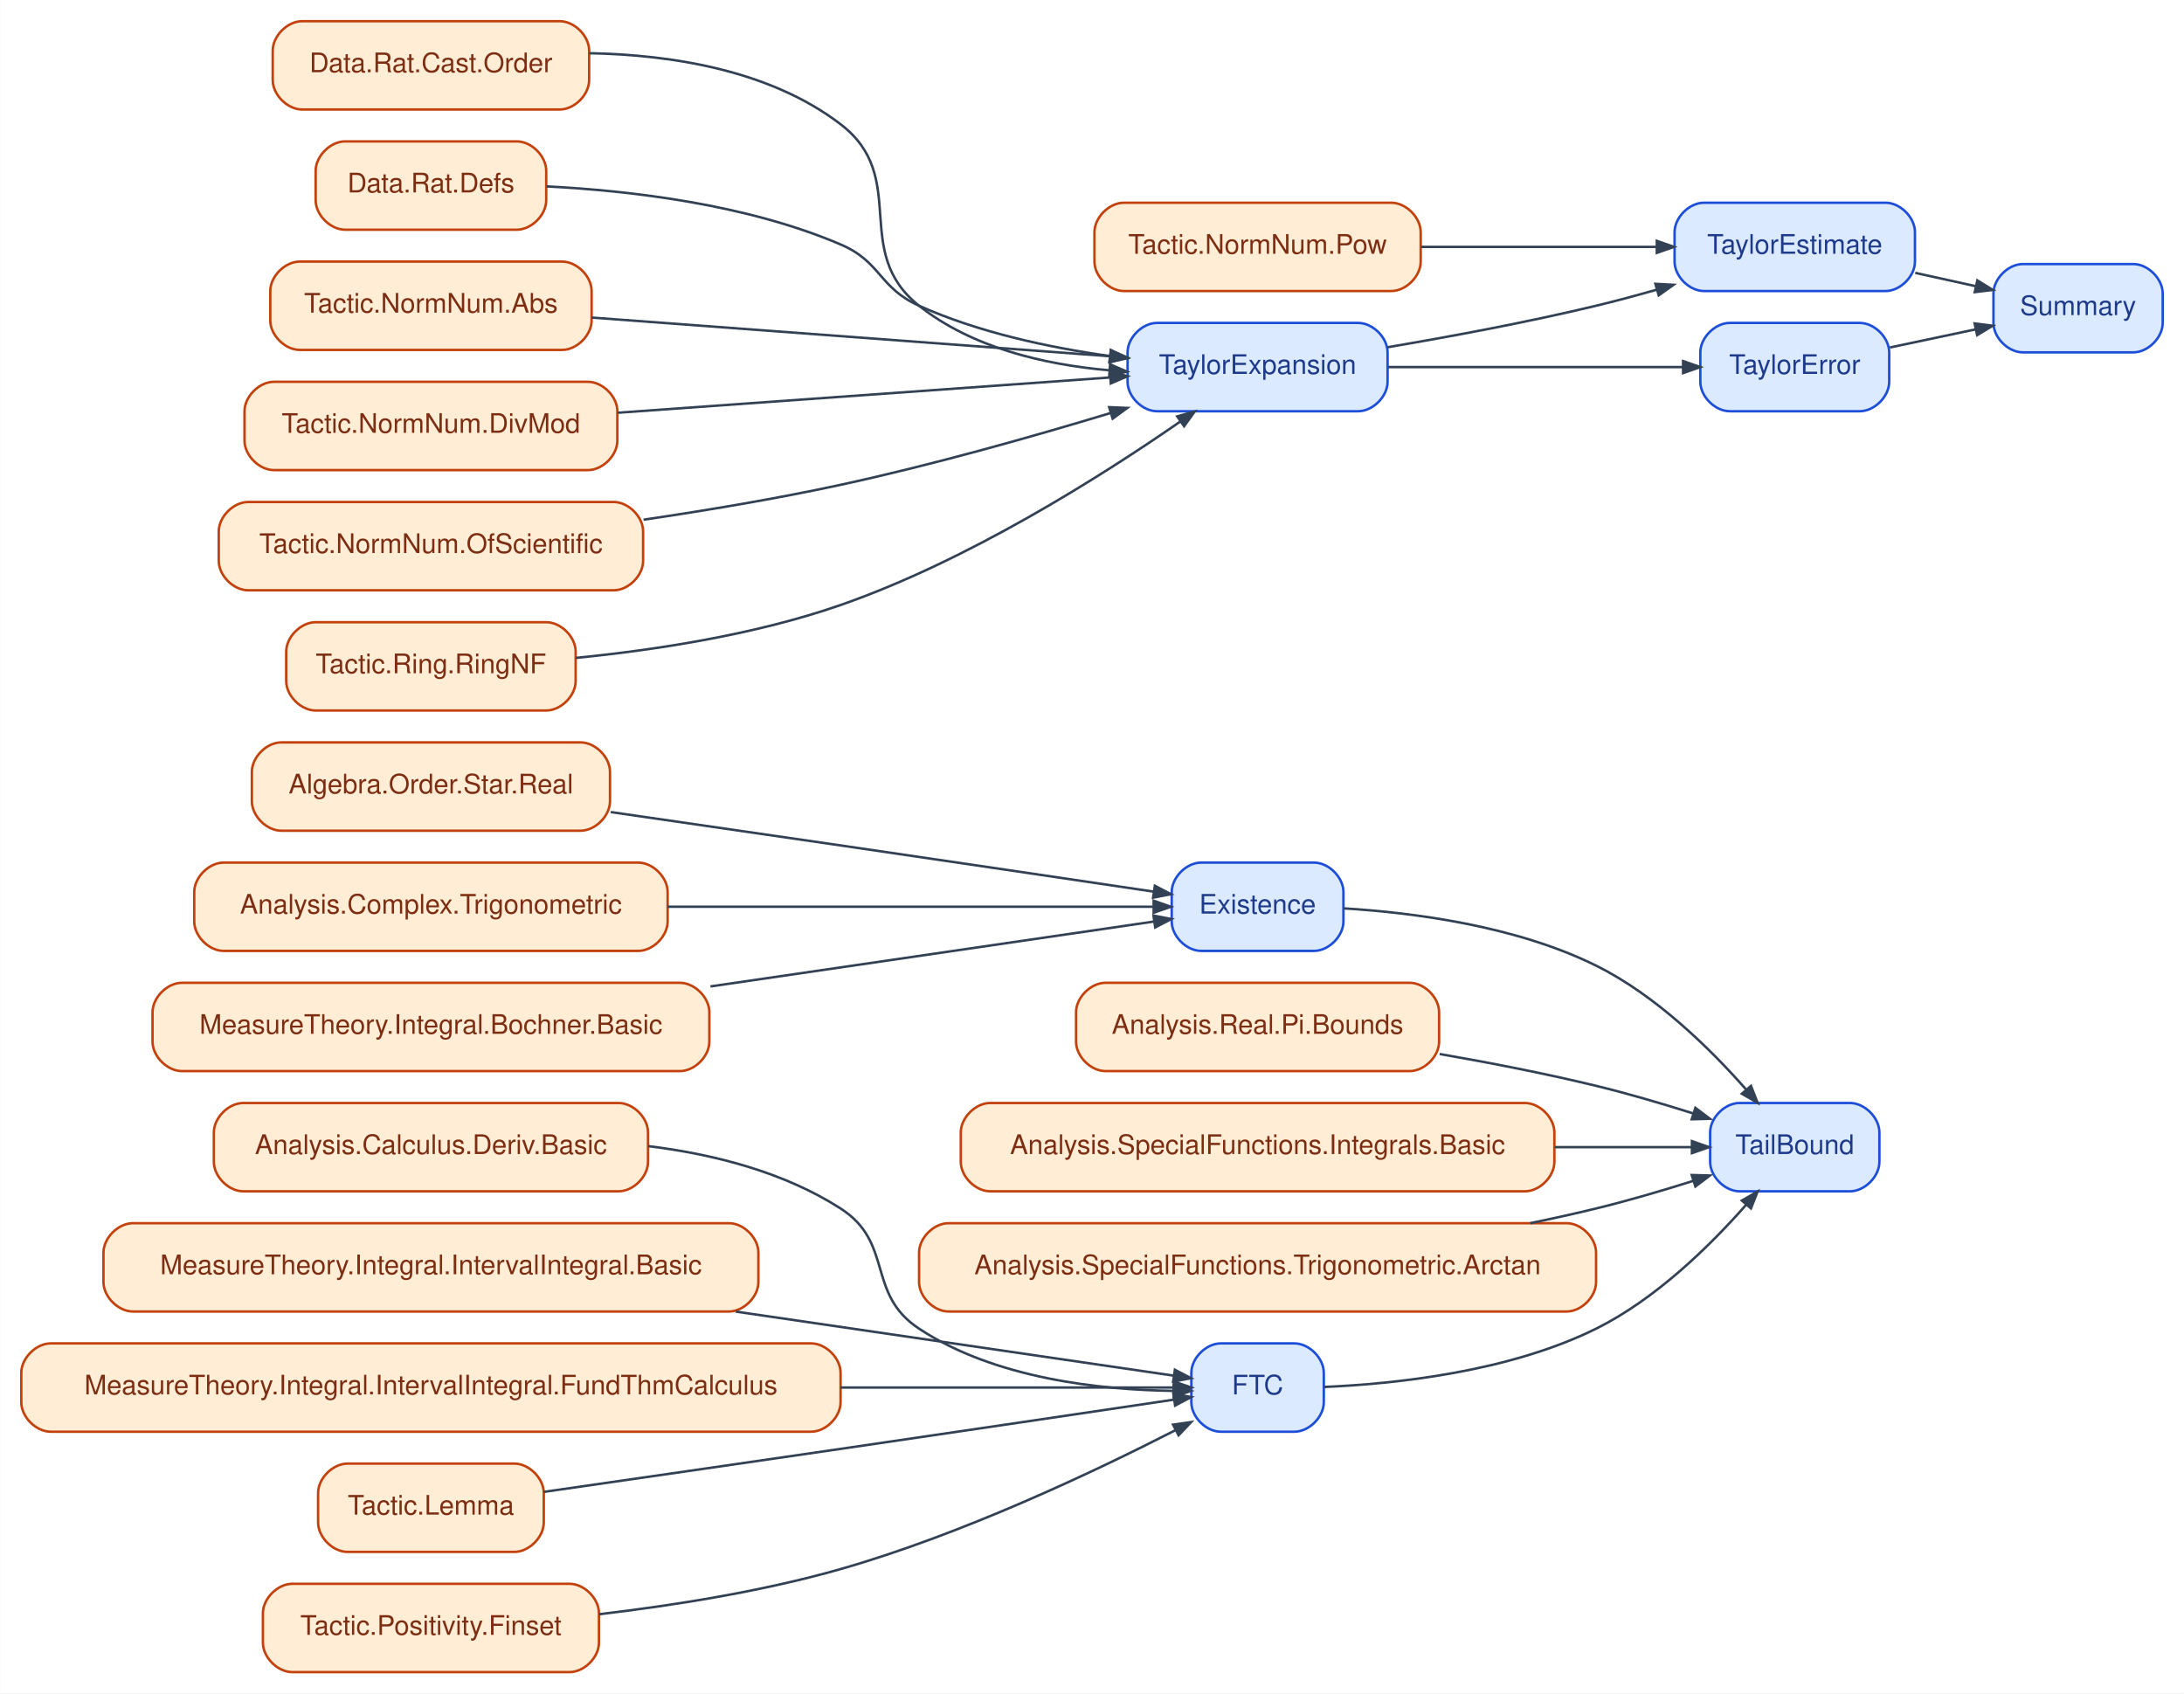
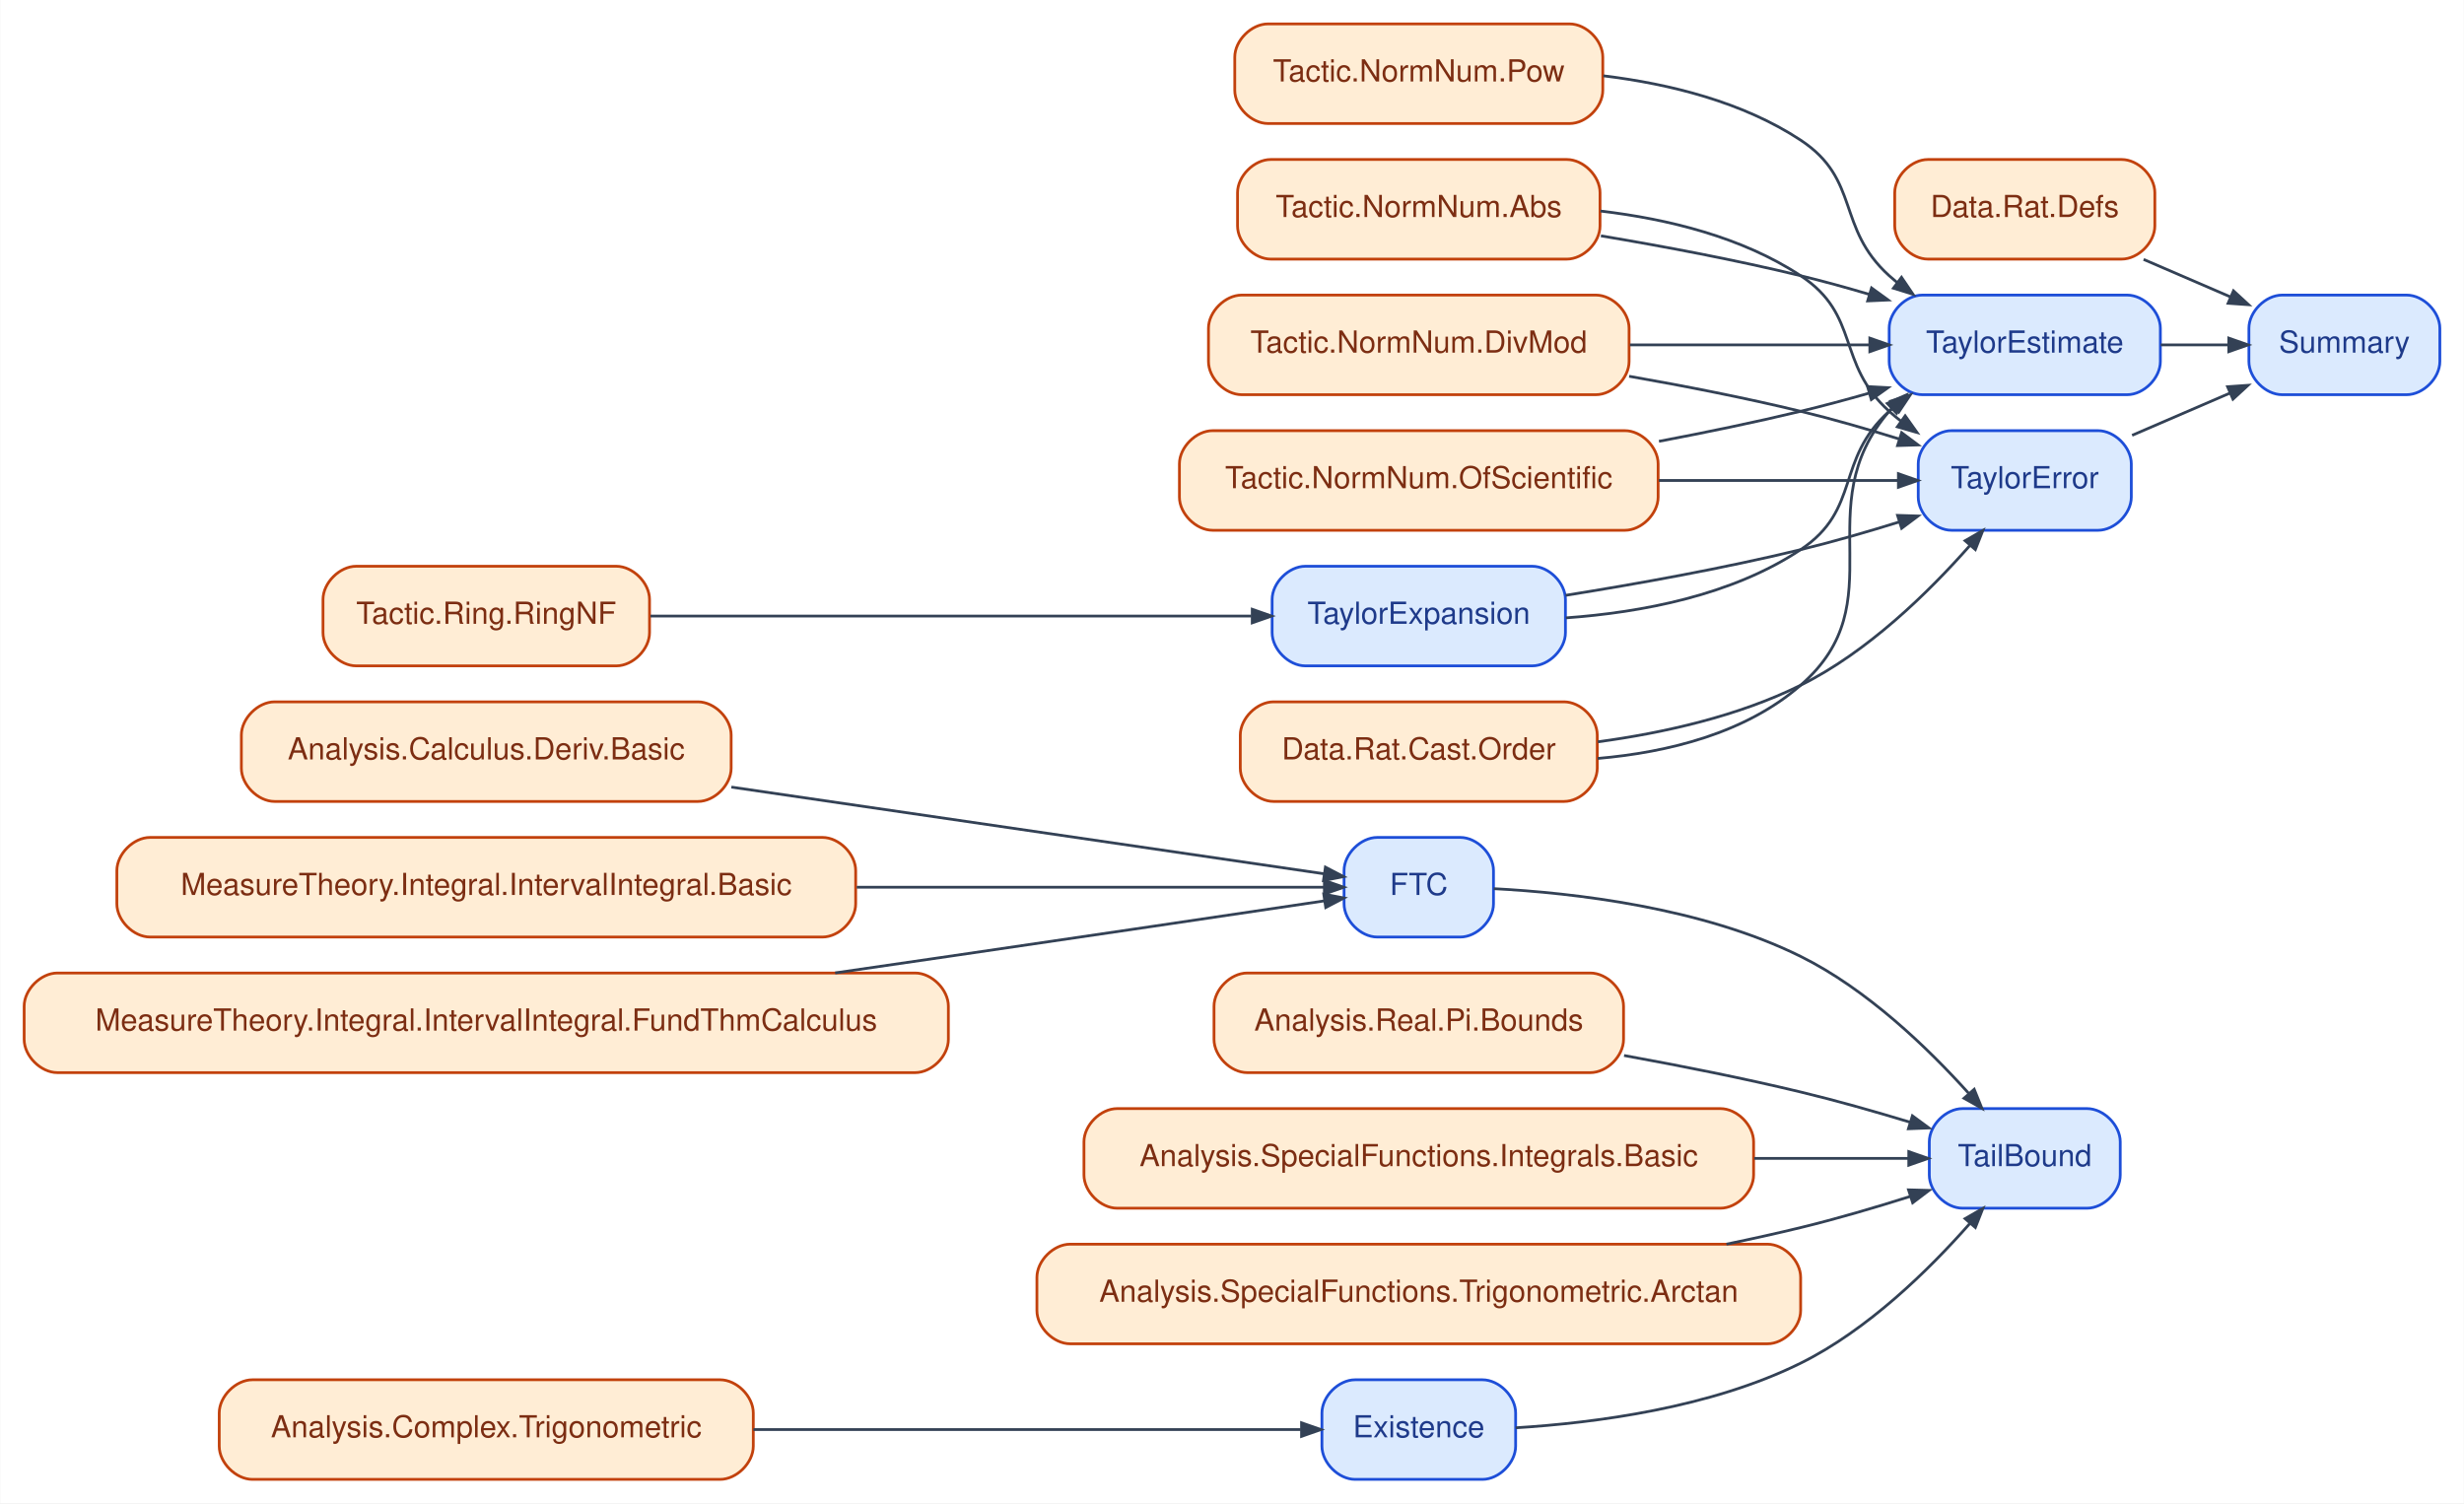
- <svg xmlns="http://www.w3.org/2000/svg" width="890pt" height="690pt" viewBox="0.00 0.00 890.28 690.28">
-   <g id="graph0" class="graph" transform="scale(1 1) rotate(0) translate(8.64 681.64)">
-     <polygon fill="white" stroke="transparent" points="-8.64,8.64 -8.64,-681.64 881.64,-681.64 881.64,8.64 -8.64,8.64" />
+ <svg xmlns="http://www.w3.org/2000/svg" width="890pt" height="543pt" viewBox="0.00 0.00 890.28 543.28">
+   <g id="graph0" class="graph" transform="scale(1 1) rotate(0) translate(8.64 534.64)">
+     <polygon fill="white" stroke="transparent" points="-8.64,8.64 -8.64,-534.64 881.64,-534.64 881.64,8.64 -8.64,8.64" />
    <g id="node1" class="node">
-       <path fill="#ffedd5" stroke="#c2410c" d="M228,-379C228,-379 106,-379 106,-379 100,-379 94,-373 94,-367 94,-367 94,-355 94,-355 94,-349 100,-343 106,-343 106,-343 228,-343 228,-343 234,-343 240,-349 240,-355 240,-355 240,-367 240,-367 240,-373 234,-379 228,-379" />
-       <text text-anchor="middle" x="167" y="-358.2" font-family="Helvetica,sans-Serif" font-size="11.00" fill="#7c2d12">Algebra.Order.Star.Real</text>
+       <path fill="#ffedd5" stroke="#c2410c" d="M243.5,-281C243.5,-281 90.5,-281 90.5,-281 84.5,-281 78.5,-275 78.5,-269 78.5,-269 78.5,-257 78.5,-257 78.5,-251 84.5,-245 90.5,-245 90.5,-245 243.5,-245 243.5,-245 249.5,-245 255.5,-251 255.5,-257 255.5,-257 255.5,-269 255.5,-269 255.5,-275 249.5,-281 243.5,-281" />
+       <text text-anchor="middle" x="167" y="-260.2" font-family="Helvetica,sans-Serif" font-size="11.00" fill="#7c2d12">Analysis.Calculus.Deriv.Basic</text>
+     </g>
+     <g id="node15" class="node">
+       <path fill="#dbeafe" stroke="#1d4ed8" d="M519,-232C519,-232 489,-232 489,-232 483,-232 477,-226 477,-220 477,-220 477,-208 477,-208 477,-202 483,-196 489,-196 489,-196 519,-196 519,-196 525,-196 531,-202 531,-208 531,-208 531,-220 531,-220 531,-226 525,-232 519,-232" />
+       <text text-anchor="middle" x="504" y="-211.2" font-family="Helvetica,sans-Serif" font-size="11.00" fill="#1e3a8a">FTC</text>
+     </g>
+     <g id="edge2" class="edge">
+       <path fill="none" stroke="#334155" d="M255.58,-250.19C325.79,-239.92 420.48,-226.07 469.88,-218.84" />
+       <polygon fill="#334155" stroke="#334155" points="470.26,-221.26 476.83,-217.83 469.55,-216.42 470.26,-221.26" />
+     </g>
+     <g id="node2" class="node">
+       <path fill="#ffedd5" stroke="#c2410c" d="M251.5,-36C251.5,-36 82.5,-36 82.5,-36 76.5,-36 70.5,-30 70.5,-24 70.5,-24 70.5,-12 70.5,-12 70.5,-6 76.5,0 82.5,0 82.5,0 251.5,0 251.5,0 257.5,0 263.5,-6 263.5,-12 263.5,-12 263.5,-24 263.5,-24 263.5,-30 257.5,-36 251.5,-36" />
+       <text text-anchor="middle" x="167" y="-15.2" font-family="Helvetica,sans-Serif" font-size="11.00" fill="#7c2d12">Analysis.Complex.Trigonometric</text>
+     </g>
+     <g id="node16" class="node">
+       <path fill="#dbeafe" stroke="#1d4ed8" d="M527,-36C527,-36 481,-36 481,-36 475,-36 469,-30 469,-24 469,-24 469,-12 469,-12 469,-6 475,0 481,0 481,0 527,0 527,0 533,0 539,-6 539,-12 539,-12 539,-24 539,-24 539,-30 533,-36 527,-36" />
+       <text text-anchor="middle" x="504" y="-15.2" font-family="Helvetica,sans-Serif" font-size="11.00" fill="#1e3a8a">Existence</text>
+     </g>
+     <g id="edge4" class="edge">
+       <path fill="none" stroke="#334155" d="M263.55,-18C328.85,-18 412.17,-18 461.33,-18" />
+       <polygon fill="#334155" stroke="#334155" points="461.63,-20.45 468.63,-18 461.63,-15.55 461.63,-20.45" />
+     </g>
+     <g id="node3" class="node">
+       <path fill="#ffedd5" stroke="#c2410c" d="M566,-183C566,-183 442,-183 442,-183 436,-183 430,-177 430,-171 430,-171 430,-159 430,-159 430,-153 436,-147 442,-147 442,-147 566,-147 566,-147 572,-147 578,-153 578,-159 578,-159 578,-171 578,-171 578,-177 572,-183 566,-183" />
+       <text text-anchor="middle" x="504" y="-162.2" font-family="Helvetica,sans-Serif" font-size="11.00" fill="#7c2d12">Analysis.Real.Pi.Bounds</text>
+     </g>
+     <g id="node17" class="node">
+       <path fill="#dbeafe" stroke="#1d4ed8" d="M745.5,-134C745.5,-134 700.5,-134 700.5,-134 694.5,-134 688.5,-128 688.5,-122 688.5,-122 688.5,-110 688.5,-110 688.5,-104 694.5,-98 700.5,-98 700.5,-98 745.5,-98 745.5,-98 751.5,-98 757.5,-104 757.5,-110 757.5,-110 757.5,-122 757.5,-122 757.5,-128 751.5,-134 745.5,-134" />
+       <text text-anchor="middle" x="723" y="-113.2" font-family="Helvetica,sans-Serif" font-size="11.00" fill="#1e3a8a">TailBound</text>
+     </g>
+     <g id="edge6" class="edge">
+       <path fill="none" stroke="#334155" d="M578.19,-153.19C598.92,-149.43 621.43,-144.95 642,-140 654.97,-136.88 668.94,-132.91 681.53,-129.09" />
+       <polygon fill="#334155" stroke="#334155" points="682.39,-131.39 688.36,-127 680.95,-126.71 682.39,-131.39" />
+     </g>
+     <g id="node4" class="node">
+       <path fill="#ffedd5" stroke="#c2410c" d="M613,-134C613,-134 395,-134 395,-134 389,-134 383,-128 383,-122 383,-122 383,-110 383,-110 383,-104 389,-98 395,-98 395,-98 613,-98 613,-98 619,-98 625,-104 625,-110 625,-110 625,-122 625,-122 625,-128 619,-134 613,-134" />
+       <text text-anchor="middle" x="504" y="-113.2" font-family="Helvetica,sans-Serif" font-size="11.00" fill="#7c2d12">Analysis.SpecialFunctions.Integrals.Basic</text>
+     </g>
+     <g id="edge5" class="edge">
+       <path fill="none" stroke="#334155" d="M625.24,-116C645.25,-116 664.73,-116 680.89,-116" />
+       <polygon fill="#334155" stroke="#334155" points="681.08,-118.45 688.08,-116 681.08,-113.55 681.08,-118.45" />
+     </g>
+     <g id="node5" class="node">
+       <path fill="#ffedd5" stroke="#c2410c" d="M630,-85C630,-85 378,-85 378,-85 372,-85 366,-79 366,-73 366,-73 366,-61 366,-61 366,-55 372,-49 378,-49 378,-49 630,-49 630,-49 636,-49 642,-55 642,-61 642,-61 642,-73 642,-73 642,-79 636,-85 630,-85" />
+       <text text-anchor="middle" x="504" y="-64.2" font-family="Helvetica,sans-Serif" font-size="11.00" fill="#7c2d12">Analysis.SpecialFunctions.Trigonometric.Arctan</text>
+     </g>
+     <g id="edge7" class="edge">
+       <path fill="none" stroke="#334155" d="M615.18,-85.01C624.28,-86.89 633.32,-88.89 642,-91 655,-94.16 668.99,-98.27 681.57,-102.25" />
+       <polygon fill="#334155" stroke="#334155" points="680.99,-104.64 688.41,-104.44 682.49,-99.97 680.99,-104.64" />
+     </g>
+     <g id="node6" class="node">
+       <path fill="#ffedd5" stroke="#c2410c" d="M556.5,-281C556.5,-281 451.5,-281 451.5,-281 445.5,-281 439.5,-275 439.5,-269 439.5,-269 439.5,-257 439.5,-257 439.5,-251 445.5,-245 451.5,-245 451.5,-245 556.5,-245 556.5,-245 562.5,-245 568.5,-251 568.5,-257 568.5,-257 568.5,-269 568.5,-269 568.5,-275 562.5,-281 556.5,-281" />
+       <text text-anchor="middle" x="504" y="-260.2" font-family="Helvetica,sans-Serif" font-size="11.00" fill="#7c2d12">Data.Rat.Cast.Order</text>
+     </g>
+     <g id="node19" class="node">
+       <path fill="#dbeafe" stroke="#1d4ed8" d="M760,-428C760,-428 686,-428 686,-428 680,-428 674,-422 674,-416 674,-416 674,-404 674,-404 674,-398 680,-392 686,-392 686,-392 760,-392 760,-392 766,-392 772,-398 772,-404 772,-404 772,-416 772,-416 772,-422 766,-428 760,-428" />
+       <text text-anchor="middle" x="723" y="-407.2" font-family="Helvetica,sans-Serif" font-size="11.00" fill="#1e3a8a">TaylorEstimate</text>
+     </g>
+     <g id="edge11" class="edge">
+       <path fill="none" stroke="#334155" d="M568.65,-260.54C594.1,-262.75 622.05,-269.65 642,-287 676.89,-317.34 643.86,-350.93 674,-386 674.23,-386.26 674.46,-386.53 674.69,-386.79" />
+       <polygon fill="#334155" stroke="#334155" points="673.31,-388.85 680.08,-391.87 676.67,-385.28 673.31,-388.85" />
    </g>
    <g id="node20" class="node">
-       <path fill="#dbeafe" stroke="#1d4ed8" d="M527,-330C527,-330 481,-330 481,-330 475,-330 469,-324 469,-318 469,-318 469,-306 469,-306 469,-300 475,-294 481,-294 481,-294 527,-294 527,-294 533,-294 539,-300 539,-306 539,-306 539,-318 539,-318 539,-324 533,-330 527,-330" />
-       <text text-anchor="middle" x="504" y="-309.2" font-family="Helvetica,sans-Serif" font-size="11.00" fill="#1e3a8a">Existence</text>
+       <path fill="#dbeafe" stroke="#1d4ed8" d="M749.5,-379C749.5,-379 696.5,-379 696.5,-379 690.5,-379 684.5,-373 684.5,-367 684.5,-367 684.5,-355 684.5,-355 684.5,-349 690.5,-343 696.5,-343 696.5,-343 749.5,-343 749.5,-343 755.5,-343 761.5,-349 761.5,-355 761.5,-355 761.5,-367 761.5,-367 761.5,-373 755.5,-379 749.5,-379" />
+       <text text-anchor="middle" x="723" y="-358.2" font-family="Helvetica,sans-Serif" font-size="11.00" fill="#1e3a8a">TaylorError</text>
    </g>
-     <g id="edge7" class="edge">
-       <path fill="none" stroke="#334155" d="M240.32,-350.6C269.43,-346.4 303.31,-341.49 334,-337 377.56,-330.63 427.43,-323.24 461.64,-318.16" />
-       <polygon fill="#334155" stroke="#334155" points="462.13,-320.56 468.69,-317.11 461.41,-315.71 462.13,-320.56" />
+     <g id="edge17" class="edge">
+       <path fill="none" stroke="#334155" d="M568.74,-266.55C592.67,-269.8 619.5,-275.85 642,-287 666.22,-299 688.32,-320.65 703.12,-337.44" />
+       <polygon fill="#334155" stroke="#334155" points="701.43,-339.23 707.86,-342.93 705.14,-336.03 701.43,-339.23" />
    </g>
-     <g id="node2" class="node">
-       <path fill="#ffedd5" stroke="#c2410c" d="M243.5,-232C243.5,-232 90.5,-232 90.5,-232 84.5,-232 78.5,-226 78.5,-220 78.5,-220 78.5,-208 78.5,-208 78.5,-202 84.5,-196 90.5,-196 90.5,-196 243.5,-196 243.5,-196 249.5,-196 255.5,-202 255.5,-208 255.5,-208 255.5,-220 255.5,-220 255.5,-226 249.5,-232 243.5,-232" />
-       <text text-anchor="middle" x="167" y="-211.2" font-family="Helvetica,sans-Serif" font-size="11.00" fill="#7c2d12">Analysis.Calculus.Deriv.Basic</text>
+     <g id="node7" class="node">
+       <path fill="#ffedd5" stroke="#c2410c" d="M758,-477C758,-477 688,-477 688,-477 682,-477 676,-471 676,-465 676,-465 676,-453 676,-453 676,-447 682,-441 688,-441 688,-441 758,-441 758,-441 764,-441 770,-447 770,-453 770,-453 770,-465 770,-465 770,-471 764,-477 758,-477" />
+       <text text-anchor="middle" x="723" y="-456.2" font-family="Helvetica,sans-Serif" font-size="11.00" fill="#7c2d12">Data.Rat.Defs</text>
    </g>
-     <g id="node19" class="node">
-       <path fill="#dbeafe" stroke="#1d4ed8" d="M519,-134C519,-134 489,-134 489,-134 483,-134 477,-128 477,-122 477,-122 477,-110 477,-110 477,-104 483,-98 489,-98 489,-98 519,-98 519,-98 525,-98 531,-104 531,-110 531,-110 531,-122 531,-122 531,-128 525,-134 519,-134" />
-       <text text-anchor="middle" x="504" y="-113.2" font-family="Helvetica,sans-Serif" font-size="11.00" fill="#1e3a8a">FTC</text>
+     <g id="node21" class="node">
+       <path fill="#dbeafe" stroke="#1d4ed8" d="M861,-428C861,-428 816,-428 816,-428 810,-428 804,-422 804,-416 804,-416 804,-404 804,-404 804,-398 810,-392 816,-392 816,-392 861,-392 861,-392 867,-392 873,-398 873,-404 873,-404 873,-416 873,-416 873,-422 867,-428 861,-428" />
+       <text text-anchor="middle" x="838.5" y="-407.2" font-family="Helvetica,sans-Serif" font-size="11.00" fill="#1e3a8a">Summary</text>
+     </g>
+     <g id="edge22" class="edge">
+       <path fill="none" stroke="#334155" d="M765.94,-440.89C776.2,-436.47 787.15,-431.74 797.32,-427.35" />
+       <polygon fill="#334155" stroke="#334155" points="798.42,-429.54 803.88,-424.52 796.48,-425.04 798.42,-429.54" />
+     </g>
+     <g id="node8" class="node">
+       <path fill="#ffedd5" stroke="#c2410c" d="M288.5,-232C288.5,-232 45.5,-232 45.5,-232 39.5,-232 33.5,-226 33.5,-220 33.5,-220 33.5,-208 33.5,-208 33.5,-202 39.5,-196 45.5,-196 45.5,-196 288.5,-196 288.5,-196 294.5,-196 300.5,-202 300.5,-208 300.5,-208 300.5,-220 300.5,-220 300.5,-226 294.5,-232 288.5,-232" />
+       <text text-anchor="middle" x="167" y="-211.2" font-family="Helvetica,sans-Serif" font-size="11.00" fill="#7c2d12">MeasureTheory.Integral.IntervalIntegral.Basic</text>
    </g>
    <g id="edge1" class="edge">
-       <path fill="none" stroke="#334155" d="M255.6,-214.42C282.44,-211.11 310.95,-203.8 334,-189 355.89,-174.94 344.28,-154.32 366,-140 396.94,-119.6 440.03,-115.03 469.58,-114.65" />
-       <polygon fill="#334155" stroke="#334155" points="469.79,-117.1 476.78,-114.64 469.78,-112.2 469.79,-117.1" />
+       <path fill="none" stroke="#334155" d="M300.88,-214C362.45,-214 430.54,-214 469.89,-214" />
+       <polygon fill="#334155" stroke="#334155" points="469.89,-216.45 476.89,-214 469.89,-211.55 469.89,-216.45" />
    </g>
-     <g id="node3" class="node">
-       <path fill="#ffedd5" stroke="#c2410c" d="M251.5,-330C251.5,-330 82.5,-330 82.5,-330 76.5,-330 70.5,-324 70.5,-318 70.5,-318 70.5,-306 70.5,-306 70.5,-300 76.5,-294 82.5,-294 82.5,-294 251.5,-294 251.5,-294 257.5,-294 263.5,-300 263.5,-306 263.5,-306 263.5,-318 263.5,-318 263.5,-324 257.5,-330 251.5,-330" />
-       <text text-anchor="middle" x="167" y="-309.2" font-family="Helvetica,sans-Serif" font-size="11.00" fill="#7c2d12">Analysis.Complex.Trigonometric</text>
+     <g id="node9" class="node">
+       <path fill="#ffedd5" stroke="#c2410c" d="M322,-183C322,-183 12,-183 12,-183 6,-183 0,-177 0,-171 0,-171 0,-159 0,-159 0,-153 6,-147 12,-147 12,-147 322,-147 322,-147 328,-147 334,-153 334,-159 334,-159 334,-171 334,-171 334,-177 328,-183 322,-183" />
+       <text text-anchor="middle" x="167" y="-162.2" font-family="Helvetica,sans-Serif" font-size="11.00" fill="#7c2d12">MeasureTheory.Integral.IntervalIntegral.FundThmCalculus</text>
+     </g>
+     <g id="edge3" class="edge">
+       <path fill="none" stroke="#334155" d="M293.09,-183.04C306.9,-185.04 320.75,-187.06 334,-189 381.26,-195.91 435.94,-204.02 470,-209.09" />
+       <polygon fill="#334155" stroke="#334155" points="469.66,-211.51 476.95,-210.12 470.38,-206.67 469.66,-211.51" />
+     </g>
+     <g id="node10" class="node">
+       <path fill="#ffedd5" stroke="#c2410c" d="M557.5,-477C557.5,-477 450.5,-477 450.5,-477 444.5,-477 438.5,-471 438.5,-465 438.5,-465 438.5,-453 438.5,-453 438.5,-447 444.5,-441 450.5,-441 450.5,-441 557.5,-441 557.5,-441 563.5,-441 569.5,-447 569.5,-453 569.5,-453 569.5,-465 569.5,-465 569.5,-471 563.5,-477 557.5,-477" />
+       <text text-anchor="middle" x="504" y="-456.2" font-family="Helvetica,sans-Serif" font-size="11.00" fill="#7c2d12">Tactic.NormNum.Abs</text>
+     </g>
+     <g id="edge14" class="edge">
+       <path fill="none" stroke="#334155" d="M569.82,-449.41C592.76,-445.56 618.65,-440.67 642,-435 650.06,-433.04 658.51,-430.72 666.76,-428.28" />
+       <polygon fill="#334155" stroke="#334155" points="667.63,-430.58 673.63,-426.22 666.22,-425.89 667.63,-430.58" />
+     </g>
+     <g id="edge19" class="edge">
+       <path fill="none" stroke="#334155" d="M569.67,-458.37C593.98,-455.5 620.83,-448.96 642,-435 663.72,-420.68 654.73,-403.47 674,-386 675.34,-384.79 676.75,-383.61 678.21,-382.48" />
+       <polygon fill="#334155" stroke="#334155" points="679.78,-384.37 684.07,-378.33 676.94,-380.38 679.78,-384.37" />
+     </g>
+     <g id="node11" class="node">
+       <path fill="#ffedd5" stroke="#c2410c" d="M568,-428C568,-428 440,-428 440,-428 434,-428 428,-422 428,-416 428,-416 428,-404 428,-404 428,-398 434,-392 440,-392 440,-392 568,-392 568,-392 574,-392 580,-398 580,-404 580,-404 580,-416 580,-416 580,-422 574,-428 568,-428" />
+       <text text-anchor="middle" x="504" y="-407.2" font-family="Helvetica,sans-Serif" font-size="11.00" fill="#7c2d12">Tactic.NormNum.DivMod</text>
+     </g>
+     <g id="edge13" class="edge">
+       <path fill="none" stroke="#334155" d="M580.29,-410C608.71,-410 640.49,-410 666.75,-410" />
+       <polygon fill="#334155" stroke="#334155" points="667,-412.45 674,-410 667,-407.55 667,-412.45" />
+     </g>
+     <g id="edge18" class="edge">
+       <path fill="none" stroke="#334155" d="M580.02,-398.66C600.25,-395.11 622.05,-390.84 642,-386 653.7,-383.16 666.2,-379.54 677.75,-375.95" />
+       <polygon fill="#334155" stroke="#334155" points="678.5,-378.28 684.43,-373.84 677.02,-373.61 678.5,-378.28" />
+     </g>
+     <g id="node12" class="node">
+       <path fill="#ffedd5" stroke="#c2410c" d="M578.5,-379C578.5,-379 429.5,-379 429.5,-379 423.5,-379 417.5,-373 417.5,-367 417.5,-367 417.5,-355 417.5,-355 417.5,-349 423.5,-343 429.5,-343 429.5,-343 578.5,-343 578.5,-343 584.5,-343 590.5,-349 590.5,-355 590.5,-355 590.5,-367 590.5,-367 590.5,-373 584.5,-379 578.5,-379" />
+       <text text-anchor="middle" x="504" y="-358.2" font-family="Helvetica,sans-Serif" font-size="11.00" fill="#7c2d12">Tactic.NormNum.OfScientific</text>
+     </g>
+     <g id="edge15" class="edge">
+       <path fill="none" stroke="#334155" d="M590.81,-375.15C607.85,-378.38 625.54,-382.04 642,-386 650.04,-387.93 658.47,-390.2 666.71,-392.55" />
+       <polygon fill="#334155" stroke="#334155" points="666.18,-394.94 673.58,-394.54 667.54,-390.24 666.18,-394.94" />
+     </g>
+     <g id="edge20" class="edge">
+       <path fill="none" stroke="#334155" d="M590.76,-361C620.31,-361 652.21,-361 677.16,-361" />
+       <polygon fill="#334155" stroke="#334155" points="677.33,-363.45 684.33,-361 677.33,-358.55 677.33,-363.45" />
+     </g>
+     <g id="node13" class="node">
+       <path fill="#ffedd5" stroke="#c2410c" d="M558.5,-526C558.5,-526 449.5,-526 449.5,-526 443.5,-526 437.5,-520 437.5,-514 437.5,-514 437.5,-502 437.5,-502 437.5,-496 443.5,-490 449.5,-490 449.5,-490 558.5,-490 558.5,-490 564.5,-490 570.5,-496 570.5,-502 570.5,-502 570.5,-514 570.5,-514 570.5,-520 564.5,-526 558.5,-526" />
+       <text text-anchor="middle" x="504" y="-505.2" font-family="Helvetica,sans-Serif" font-size="11.00" fill="#7c2d12">Tactic.NormNum.Pow</text>
+     </g>
+     <g id="edge12" class="edge">
+       <path fill="none" stroke="#334155" d="M570.71,-507.24C594.75,-504.31 621.13,-497.76 642,-484 663.72,-469.68 654.73,-452.47 674,-435 674.91,-434.18 675.85,-433.37 676.82,-432.58" />
+       <polygon fill="#334155" stroke="#334155" points="678.45,-434.43 682.61,-428.3 675.53,-430.49 678.45,-434.43" />
+     </g>
+     <g id="node14" class="node">
+       <path fill="#ffedd5" stroke="#c2410c" d="M214,-330C214,-330 120,-330 120,-330 114,-330 108,-324 108,-318 108,-318 108,-306 108,-306 108,-300 114,-294 120,-294 120,-294 214,-294 214,-294 220,-294 226,-300 226,-306 226,-306 226,-318 226,-318 226,-324 220,-330 214,-330" />
+       <text text-anchor="middle" x="167" y="-309.2" font-family="Helvetica,sans-Serif" font-size="11.00" fill="#7c2d12">Tactic.Ring.RingNF</text>
+     </g>
+     <g id="node18" class="node">
+       <path fill="#dbeafe" stroke="#1d4ed8" d="M545,-330C545,-330 463,-330 463,-330 457,-330 451,-324 451,-318 451,-318 451,-306 451,-306 451,-300 457,-294 463,-294 463,-294 545,-294 545,-294 551,-294 557,-300 557,-306 557,-306 557,-318 557,-318 557,-324 551,-330 545,-330" />
+       <text text-anchor="middle" x="504" y="-309.2" font-family="Helvetica,sans-Serif" font-size="11.00" fill="#1e3a8a">TaylorExpansion</text>
+     </g>
+     <g id="edge10" class="edge">
+       <path fill="none" stroke="#334155" d="M226.35,-312C287.24,-312 382.21,-312 443.51,-312" />
+       <polygon fill="#334155" stroke="#334155" points="443.82,-314.45 450.82,-312 443.82,-309.55 443.82,-314.45" />
    </g>
    <g id="edge8" class="edge">
-       <path fill="none" stroke="#334155" d="M263.55,-312C328.85,-312 412.17,-312 461.33,-312" />
-       <polygon fill="#334155" stroke="#334155" points="461.63,-314.45 468.63,-312 461.63,-309.55 461.63,-314.45" />
-     </g>
-     <g id="node4" class="node">
-       <path fill="#ffedd5" stroke="#c2410c" d="M566,-281C566,-281 442,-281 442,-281 436,-281 430,-275 430,-269 430,-269 430,-257 430,-257 430,-251 436,-245 442,-245 442,-245 566,-245 566,-245 572,-245 578,-251 578,-257 578,-257 578,-269 578,-269 578,-275 572,-281 566,-281" />
-       <text text-anchor="middle" x="504" y="-260.2" font-family="Helvetica,sans-Serif" font-size="11.00" fill="#7c2d12">Analysis.Real.Pi.Bounds</text>
-     </g>
-     <g id="node21" class="node">
-       <path fill="#dbeafe" stroke="#1d4ed8" d="M745.5,-232C745.5,-232 700.5,-232 700.5,-232 694.5,-232 688.5,-226 688.5,-220 688.5,-220 688.5,-208 688.5,-208 688.5,-202 694.5,-196 700.5,-196 700.5,-196 745.5,-196 745.5,-196 751.5,-196 757.5,-202 757.5,-208 757.5,-208 757.5,-220 757.5,-220 757.5,-226 751.5,-232 745.5,-232" />
-       <text text-anchor="middle" x="723" y="-211.2" font-family="Helvetica,sans-Serif" font-size="11.00" fill="#1e3a8a">TailBound</text>
+       <path fill="none" stroke="#334155" d="M531.08,-213.48C559.68,-211.98 606.26,-206.71 642,-189 665.91,-177.15 687.91,-156 702.75,-139.5" />
+       <polygon fill="#334155" stroke="#334155" points="704.72,-140.98 707.51,-134.1 701.04,-137.74 704.72,-140.98" />
    </g>
    <g id="edge9" class="edge">
-       <path fill="none" stroke="#334155" d="M578.24,-251.97C598.97,-248.37 621.47,-243.98 642,-239 655,-235.84 668.99,-231.73 681.57,-227.75" />
-       <polygon fill="#334155" stroke="#334155" points="682.49,-230.03 688.41,-225.56 680.99,-225.36 682.49,-230.03" />
-     </g>
-     <g id="node5" class="node">
-       <path fill="#ffedd5" stroke="#c2410c" d="M613,-232C613,-232 395,-232 395,-232 389,-232 383,-226 383,-220 383,-220 383,-208 383,-208 383,-202 389,-196 395,-196 395,-196 613,-196 613,-196 619,-196 625,-202 625,-208 625,-208 625,-220 625,-220 625,-226 619,-232 613,-232" />
-       <text text-anchor="middle" x="504" y="-211.2" font-family="Helvetica,sans-Serif" font-size="11.00" fill="#7c2d12">Analysis.SpecialFunctions.Integrals.Basic</text>
-     </g>
-     <g id="edge10" class="edge">
-       <path fill="none" stroke="#334155" d="M625.24,-214C645.25,-214 664.73,-214 680.89,-214" />
-       <polygon fill="#334155" stroke="#334155" points="681.08,-216.45 688.08,-214 681.08,-211.55 681.08,-216.45" />
-     </g>
-     <g id="node6" class="node">
-       <path fill="#ffedd5" stroke="#c2410c" d="M630,-183C630,-183 378,-183 378,-183 372,-183 366,-177 366,-171 366,-171 366,-159 366,-159 366,-153 372,-147 378,-147 378,-147 630,-147 630,-147 636,-147 642,-153 642,-159 642,-159 642,-171 642,-171 642,-177 636,-183 630,-183" />
-       <text text-anchor="middle" x="504" y="-162.2" font-family="Helvetica,sans-Serif" font-size="11.00" fill="#7c2d12">Analysis.SpecialFunctions.Trigonometric.Arctan</text>
-     </g>
-     <g id="edge11" class="edge">
-       <path fill="none" stroke="#334155" d="M615.18,-183.01C624.28,-184.89 633.32,-186.89 642,-189 655,-192.16 668.99,-196.27 681.57,-200.25" />
-       <polygon fill="#334155" stroke="#334155" points="680.99,-202.64 688.41,-202.44 682.49,-197.97 680.99,-202.64" />
-     </g>
-     <g id="node7" class="node">
-       <path fill="#ffedd5" stroke="#c2410c" d="M219.5,-673C219.5,-673 114.5,-673 114.5,-673 108.5,-673 102.5,-667 102.5,-661 102.5,-661 102.5,-649 102.5,-649 102.5,-643 108.5,-637 114.5,-637 114.5,-637 219.5,-637 219.5,-637 225.5,-637 231.5,-643 231.5,-649 231.5,-649 231.5,-661 231.5,-661 231.5,-667 225.5,-673 219.5,-673" />
-       <text text-anchor="middle" x="167" y="-652.2" font-family="Helvetica,sans-Serif" font-size="11.00" fill="#7c2d12">Data.Rat.Cast.Order</text>
-     </g>
-     <g id="node22" class="node">
-       <path fill="#dbeafe" stroke="#1d4ed8" d="M545,-550C545,-550 463,-550 463,-550 457,-550 451,-544 451,-538 451,-538 451,-526 451,-526 451,-520 457,-514 463,-514 463,-514 545,-514 545,-514 551,-514 557,-520 557,-526 557,-526 557,-538 557,-538 557,-544 551,-550 545,-550" />
-       <text text-anchor="middle" x="504" y="-529.2" font-family="Helvetica,sans-Serif" font-size="11.00" fill="#1e3a8a">TaylorExpansion</text>
-     </g>
-     <g id="edge19" class="edge">
-       <path fill="none" stroke="#334155" d="M231.61,-659.95C265.16,-659.31 305.21,-653.03 334,-631 362.46,-609.23 337.95,-579.3 366,-557 387.63,-539.81 417.24,-532.99 443.4,-530.7" />
-       <polygon fill="#334155" stroke="#334155" points="443.87,-533.12 450.68,-530.17 443.52,-528.23 443.87,-533.12" />
-     </g>
-     <g id="node8" class="node">
-       <path fill="#ffedd5" stroke="#c2410c" d="M202,-624C202,-624 132,-624 132,-624 126,-624 120,-618 120,-612 120,-612 120,-600 120,-600 120,-594 126,-588 132,-588 132,-588 202,-588 202,-588 208,-588 214,-594 214,-600 214,-600 214,-612 214,-612 214,-618 208,-624 202,-624" />
-       <text text-anchor="middle" x="167" y="-603.2" font-family="Helvetica,sans-Serif" font-size="11.00" fill="#7c2d12">Data.Rat.Defs</text>
-     </g>
-     <g id="edge14" class="edge">
-       <path fill="none" stroke="#334155" d="M214.09,-605.65C248.39,-603.92 295.7,-598.35 334,-582 350.6,-574.92 349.53,-564.39 366,-557 390.19,-546.14 418.8,-540 443.6,-536.52" />
-       <polygon fill="#334155" stroke="#334155" points="444.21,-538.92 450.83,-535.57 443.57,-534.06 444.21,-538.92" />
-     </g>
-     <g id="node9" class="node">
-       <path fill="#ffedd5" stroke="#c2410c" d="M268.5,-281C268.5,-281 65.5,-281 65.5,-281 59.5,-281 53.5,-275 53.5,-269 53.5,-269 53.5,-257 53.5,-257 53.5,-251 59.5,-245 65.5,-245 65.5,-245 268.5,-245 268.5,-245 274.5,-245 280.5,-251 280.5,-257 280.5,-257 280.5,-269 280.5,-269 280.5,-275 274.5,-281 268.5,-281" />
-       <text text-anchor="middle" x="167" y="-260.2" font-family="Helvetica,sans-Serif" font-size="11.00" fill="#7c2d12">MeasureTheory.Integral.Bochner.Basic</text>
-     </g>
-     <g id="edge6" class="edge">
-       <path fill="none" stroke="#334155" d="M280.95,-279.52C343.33,-288.65 417.05,-299.43 461.89,-305.99" />
-       <polygon fill="#334155" stroke="#334155" points="461.56,-308.41 468.84,-307 462.27,-303.57 461.56,-308.41" />
-     </g>
-     <g id="node10" class="node">
-       <path fill="#ffedd5" stroke="#c2410c" d="M288.5,-183C288.5,-183 45.5,-183 45.5,-183 39.5,-183 33.5,-177 33.5,-171 33.5,-171 33.5,-159 33.5,-159 33.5,-153 39.5,-147 45.5,-147 45.5,-147 288.5,-147 288.5,-147 294.5,-147 300.5,-153 300.5,-159 300.5,-159 300.5,-171 300.5,-171 300.5,-177 294.5,-183 288.5,-183" />
-       <text text-anchor="middle" x="167" y="-162.2" font-family="Helvetica,sans-Serif" font-size="11.00" fill="#7c2d12">MeasureTheory.Integral.IntervalIntegral.Basic</text>
-     </g>
-     <g id="edge2" class="edge">
-       <path fill="none" stroke="#334155" d="M291.31,-146.96C355.2,-137.62 428.32,-126.92 469.75,-120.86" />
-       <polygon fill="#334155" stroke="#334155" points="470.29,-123.26 476.86,-119.82 469.58,-118.41 470.29,-123.26" />
-     </g>
-     <g id="node11" class="node">
-       <path fill="#ffedd5" stroke="#c2410c" d="M322,-134C322,-134 12,-134 12,-134 6,-134 0,-128 0,-122 0,-122 0,-110 0,-110 0,-104 6,-98 12,-98 12,-98 322,-98 322,-98 328,-98 334,-104 334,-110 334,-110 334,-122 334,-122 334,-128 328,-134 322,-134" />
-       <text text-anchor="middle" x="167" y="-113.2" font-family="Helvetica,sans-Serif" font-size="11.00" fill="#7c2d12">MeasureTheory.Integral.IntervalIntegral.FundThmCalculus</text>
-     </g>
-     <g id="edge4" class="edge">
-       <path fill="none" stroke="#334155" d="M334.03,-116C385.73,-116 437.61,-116 469.99,-116" />
-       <polygon fill="#334155" stroke="#334155" points="469.99,-118.45 476.99,-116 469.99,-113.55 469.99,-118.45" />
-     </g>
-     <g id="node12" class="node">
-       <path fill="#ffedd5" stroke="#c2410c" d="M201,-85C201,-85 133,-85 133,-85 127,-85 121,-79 121,-73 121,-73 121,-61 121,-61 121,-55 127,-49 133,-49 133,-49 201,-49 201,-49 207,-49 213,-55 213,-61 213,-61 213,-73 213,-73 213,-79 207,-85 201,-85" />
-       <text text-anchor="middle" x="167" y="-64.2" font-family="Helvetica,sans-Serif" font-size="11.00" fill="#7c2d12">Tactic.Lemma</text>
-     </g>
-     <g id="edge3" class="edge">
-       <path fill="none" stroke="#334155" d="M213.1,-73.48C246.49,-78.29 293.09,-85.02 334,-91 381.26,-97.91 435.94,-106.02 470,-111.09" />
-       <polygon fill="#334155" stroke="#334155" points="469.66,-113.51 476.95,-112.12 470.38,-108.67 469.66,-113.51" />
-     </g>
-     <g id="node13" class="node">
-       <path fill="#ffedd5" stroke="#c2410c" d="M220.5,-575C220.5,-575 113.5,-575 113.5,-575 107.5,-575 101.5,-569 101.5,-563 101.5,-563 101.5,-551 101.5,-551 101.5,-545 107.5,-539 113.5,-539 113.5,-539 220.5,-539 220.5,-539 226.5,-539 232.5,-545 232.5,-551 232.5,-551 232.5,-563 232.5,-563 232.5,-569 226.5,-575 220.5,-575" />
-       <text text-anchor="middle" x="167" y="-554.2" font-family="Helvetica,sans-Serif" font-size="11.00" fill="#7c2d12">Tactic.NormNum.Abs</text>
-     </g>
-     <g id="edge15" class="edge">
-       <path fill="none" stroke="#334155" d="M232.59,-552.18C293.71,-547.62 384.66,-540.83 443.9,-536.41" />
-       <polygon fill="#334155" stroke="#334155" points="444.17,-538.85 450.97,-535.88 443.8,-533.96 444.17,-538.85" />
-     </g>
-     <g id="node14" class="node">
-       <path fill="#ffedd5" stroke="#c2410c" d="M231,-526C231,-526 103,-526 103,-526 97,-526 91,-520 91,-514 91,-514 91,-502 91,-502 91,-496 97,-490 103,-490 103,-490 231,-490 231,-490 237,-490 243,-496 243,-502 243,-502 243,-514 243,-514 243,-520 237,-526 231,-526" />
-       <text text-anchor="middle" x="167" y="-505.2" font-family="Helvetica,sans-Serif" font-size="11.00" fill="#7c2d12">Tactic.NormNum.DivMod</text>
-     </g>
-     <g id="edge18" class="edge">
-       <path fill="none" stroke="#334155" d="M243.18,-513.39C303.86,-517.73 388.04,-523.76 443.95,-527.77" />
-       <polygon fill="#334155" stroke="#334155" points="443.81,-530.22 450.97,-528.27 444.16,-525.33 443.81,-530.22" />
-     </g>
-     <g id="node15" class="node">
-       <path fill="#ffedd5" stroke="#c2410c" d="M241.5,-477C241.5,-477 92.5,-477 92.5,-477 86.5,-477 80.5,-471 80.5,-465 80.5,-465 80.5,-453 80.5,-453 80.5,-447 86.5,-441 92.5,-441 92.5,-441 241.5,-441 241.5,-441 247.5,-441 253.5,-447 253.5,-453 253.5,-453 253.5,-465 253.5,-465 253.5,-471 247.5,-477 241.5,-477" />
-       <text text-anchor="middle" x="167" y="-456.2" font-family="Helvetica,sans-Serif" font-size="11.00" fill="#7c2d12">Tactic.NormNum.OfScientific</text>
+       <path fill="none" stroke="#334155" d="M539.03,-18.65C567.81,-20.41 609.44,-25.87 642,-42 666.22,-54 688.32,-75.65 703.12,-92.44" />
+       <polygon fill="#334155" stroke="#334155" points="701.43,-94.23 707.86,-97.93 705.14,-91.03 701.43,-94.23" />
    </g>
    <g id="edge16" class="edge">
-       <path fill="none" stroke="#334155" d="M253.68,-469.78C279.61,-473.61 308.08,-478.39 334,-484 371.02,-492.01 411.88,-503.54 444.16,-513.3" />
-       <polygon fill="#334155" stroke="#334155" points="443.5,-515.66 450.91,-515.35 444.92,-510.97 443.5,-515.66" />
-     </g>
-     <g id="node16" class="node">
-       <path fill="#ffedd5" stroke="#c2410c" d="M558.5,-599C558.5,-599 449.5,-599 449.5,-599 443.5,-599 437.5,-593 437.5,-587 437.5,-587 437.5,-575 437.5,-575 437.5,-569 443.5,-563 449.5,-563 449.5,-563 558.5,-563 558.5,-563 564.5,-563 570.5,-569 570.5,-575 570.5,-575 570.5,-587 570.5,-587 570.5,-593 564.5,-599 558.5,-599" />
-       <text text-anchor="middle" x="504" y="-578.2" font-family="Helvetica,sans-Serif" font-size="11.00" fill="#7c2d12">Tactic.NormNum.Pow</text>
-     </g>
-     <g id="node23" class="node">
-       <path fill="#dbeafe" stroke="#1d4ed8" d="M760,-599C760,-599 686,-599 686,-599 680,-599 674,-593 674,-587 674,-587 674,-575 674,-575 674,-569 680,-563 686,-563 686,-563 760,-563 760,-563 766,-563 772,-569 772,-575 772,-575 772,-587 772,-587 772,-593 766,-599 760,-599" />
-       <text text-anchor="middle" x="723" y="-578.2" font-family="Helvetica,sans-Serif" font-size="11.00" fill="#1e3a8a">TaylorEstimate</text>
-     </g>
-     <g id="edge20" class="edge">
-       <path fill="none" stroke="#334155" d="M570.7,-581C601.29,-581 637.28,-581 666.49,-581" />
-       <polygon fill="#334155" stroke="#334155" points="666.76,-583.45 673.76,-581 666.76,-578.55 666.76,-583.45" />
-     </g>
-     <g id="node17" class="node">
-       <path fill="#ffedd5" stroke="#c2410c" d="M223.5,-36C223.5,-36 110.5,-36 110.5,-36 104.5,-36 98.5,-30 98.5,-24 98.5,-24 98.5,-12 98.5,-12 98.5,-6 104.5,0 110.5,0 110.5,0 223.5,0 223.5,0 229.5,0 235.5,-6 235.5,-12 235.5,-12 235.5,-24 235.5,-24 235.5,-30 229.5,-36 223.5,-36" />
-       <text text-anchor="middle" x="167" y="-15.2" font-family="Helvetica,sans-Serif" font-size="11.00" fill="#7c2d12">Tactic.Positivity.Finset</text>
-     </g>
-     <g id="edge5" class="edge">
-       <path fill="none" stroke="#334155" d="M235.5,-23.59C265.99,-27.18 302.22,-32.93 334,-42 383.37,-56.1 437.18,-81.56 470.51,-98.62" />
-       <polygon fill="#334155" stroke="#334155" points="469.55,-100.88 476.9,-101.92 471.8,-96.53 469.55,-100.88" />
-     </g>
-     <g id="node18" class="node">
-       <path fill="#ffedd5" stroke="#c2410c" d="M214,-428C214,-428 120,-428 120,-428 114,-428 108,-422 108,-416 108,-416 108,-404 108,-404 108,-398 114,-392 120,-392 120,-392 214,-392 214,-392 220,-392 226,-398 226,-404 226,-404 226,-416 226,-416 226,-422 220,-428 214,-428" />
-       <text text-anchor="middle" x="167" y="-407.2" font-family="Helvetica,sans-Serif" font-size="11.00" fill="#7c2d12">Tactic.Ring.RingNF</text>
-     </g>
-     <g id="edge17" class="edge">
-       <path fill="none" stroke="#334155" d="M226.12,-413.45C258.57,-416.67 299.32,-422.92 334,-435 385.88,-453.08 439.94,-487.25 472.55,-509.83" />
-       <polygon fill="#334155" stroke="#334155" points="471.24,-511.9 478.38,-513.9 474.04,-507.88 471.24,-511.9" />
-     </g>
-     <g id="edge12" class="edge">
-       <path fill="none" stroke="#334155" d="M531.09,-116.24C559.71,-117.46 606.3,-122.31 642,-140 666.22,-152 688.32,-173.65 703.12,-190.44" />
-       <polygon fill="#334155" stroke="#334155" points="701.43,-192.23 707.86,-195.93 705.14,-189.03 701.43,-192.23" />
-     </g>
-     <g id="edge13" class="edge">
-       <path fill="none" stroke="#334155" d="M539.03,-311.35C567.81,-309.59 609.44,-304.13 642,-288 666.22,-276 688.32,-254.35 703.12,-237.56" />
-       <polygon fill="#334155" stroke="#334155" points="705.14,-238.97 707.86,-232.07 701.43,-235.77 705.14,-238.97" />
+       <path fill="none" stroke="#334155" d="M557.16,-311.35C584.42,-313.31 617.18,-319.47 642,-336 663.96,-350.62 654.38,-368.36 674,-386 674.59,-386.53 675.19,-387.05 675.81,-387.56" />
+       <polygon fill="#334155" stroke="#334155" points="674.56,-389.69 681.63,-391.94 677.5,-385.77 674.56,-389.69" />
    </g>
    <g id="edge21" class="edge">
-       <path fill="none" stroke="#334155" d="M557,-540.09C582.72,-544.45 614.14,-550.3 642,-557 650.04,-558.93 658.47,-561.2 666.71,-563.55" />
-       <polygon fill="#334155" stroke="#334155" points="666.18,-565.94 673.58,-565.54 667.54,-561.24 666.18,-565.94" />
-     </g>
-     <g id="node24" class="node">
-       <path fill="#dbeafe" stroke="#1d4ed8" d="M749.5,-550C749.5,-550 696.5,-550 696.5,-550 690.5,-550 684.5,-544 684.5,-538 684.5,-538 684.5,-526 684.5,-526 684.5,-520 690.5,-514 696.5,-514 696.5,-514 749.5,-514 749.5,-514 755.5,-514 761.5,-520 761.5,-526 761.5,-526 761.5,-538 761.5,-538 761.5,-544 755.5,-550 749.5,-550" />
-       <text text-anchor="middle" x="723" y="-529.2" font-family="Helvetica,sans-Serif" font-size="11.00" fill="#1e3a8a">TaylorError</text>
-     </g>
-     <g id="edge22" class="edge">
-       <path fill="none" stroke="#334155" d="M557.25,-532C593.9,-532 642.38,-532 677.25,-532" />
-       <polygon fill="#334155" stroke="#334155" points="677.47,-534.45 684.47,-532 677.47,-529.55 677.47,-534.45" />
-     </g>
-     <g id="node25" class="node">
-       <path fill="#dbeafe" stroke="#1d4ed8" d="M861,-574C861,-574 816,-574 816,-574 810,-574 804,-568 804,-562 804,-562 804,-550 804,-550 804,-544 810,-538 816,-538 816,-538 861,-538 861,-538 867,-538 873,-544 873,-550 873,-550 873,-562 873,-562 873,-568 867,-574 861,-574" />
-       <text text-anchor="middle" x="838.5" y="-553.2" font-family="Helvetica,sans-Serif" font-size="11.00" fill="#1e3a8a">Summary</text>
+       <path fill="none" stroke="#334155" d="M557.05,-319.49C582.78,-323.61 614.19,-329.25 642,-336 653.7,-338.84 666.2,-342.46 677.75,-346.05" />
+       <polygon fill="#334155" stroke="#334155" points="677.02,-348.39 684.43,-348.16 678.5,-343.72 677.02,-348.39" />
    </g>
    <g id="edge24" class="edge">
-       <path fill="none" stroke="#334155" d="M772.13,-570.4C780.28,-568.6 788.66,-566.76 796.59,-565.01" />
-       <polygon fill="#334155" stroke="#334155" points="797.43,-567.34 803.73,-563.44 796.37,-562.55 797.43,-567.34" />
+       <path fill="none" stroke="#334155" d="M772.13,-410C780.28,-410 788.66,-410 796.59,-410" />
+       <polygon fill="#334155" stroke="#334155" points="796.73,-412.45 803.73,-410 796.73,-407.55 796.73,-412.45" />
    </g>
    <g id="edge23" class="edge">
-       <path fill="none" stroke="#334155" d="M761.79,-539.99C773.01,-542.36 785.34,-544.97 796.73,-547.38" />
-       <polygon fill="#334155" stroke="#334155" points="796.33,-549.8 803.69,-548.85 797.35,-545.01 796.33,-549.8" />
+       <path fill="none" stroke="#334155" d="M761.79,-377.32C773.11,-382.2 785.57,-387.58 797.06,-392.54" />
+       <polygon fill="#334155" stroke="#334155" points="796.29,-394.88 803.69,-395.4 798.23,-390.38 796.29,-394.88" />
    </g>
  </g>
</svg>
